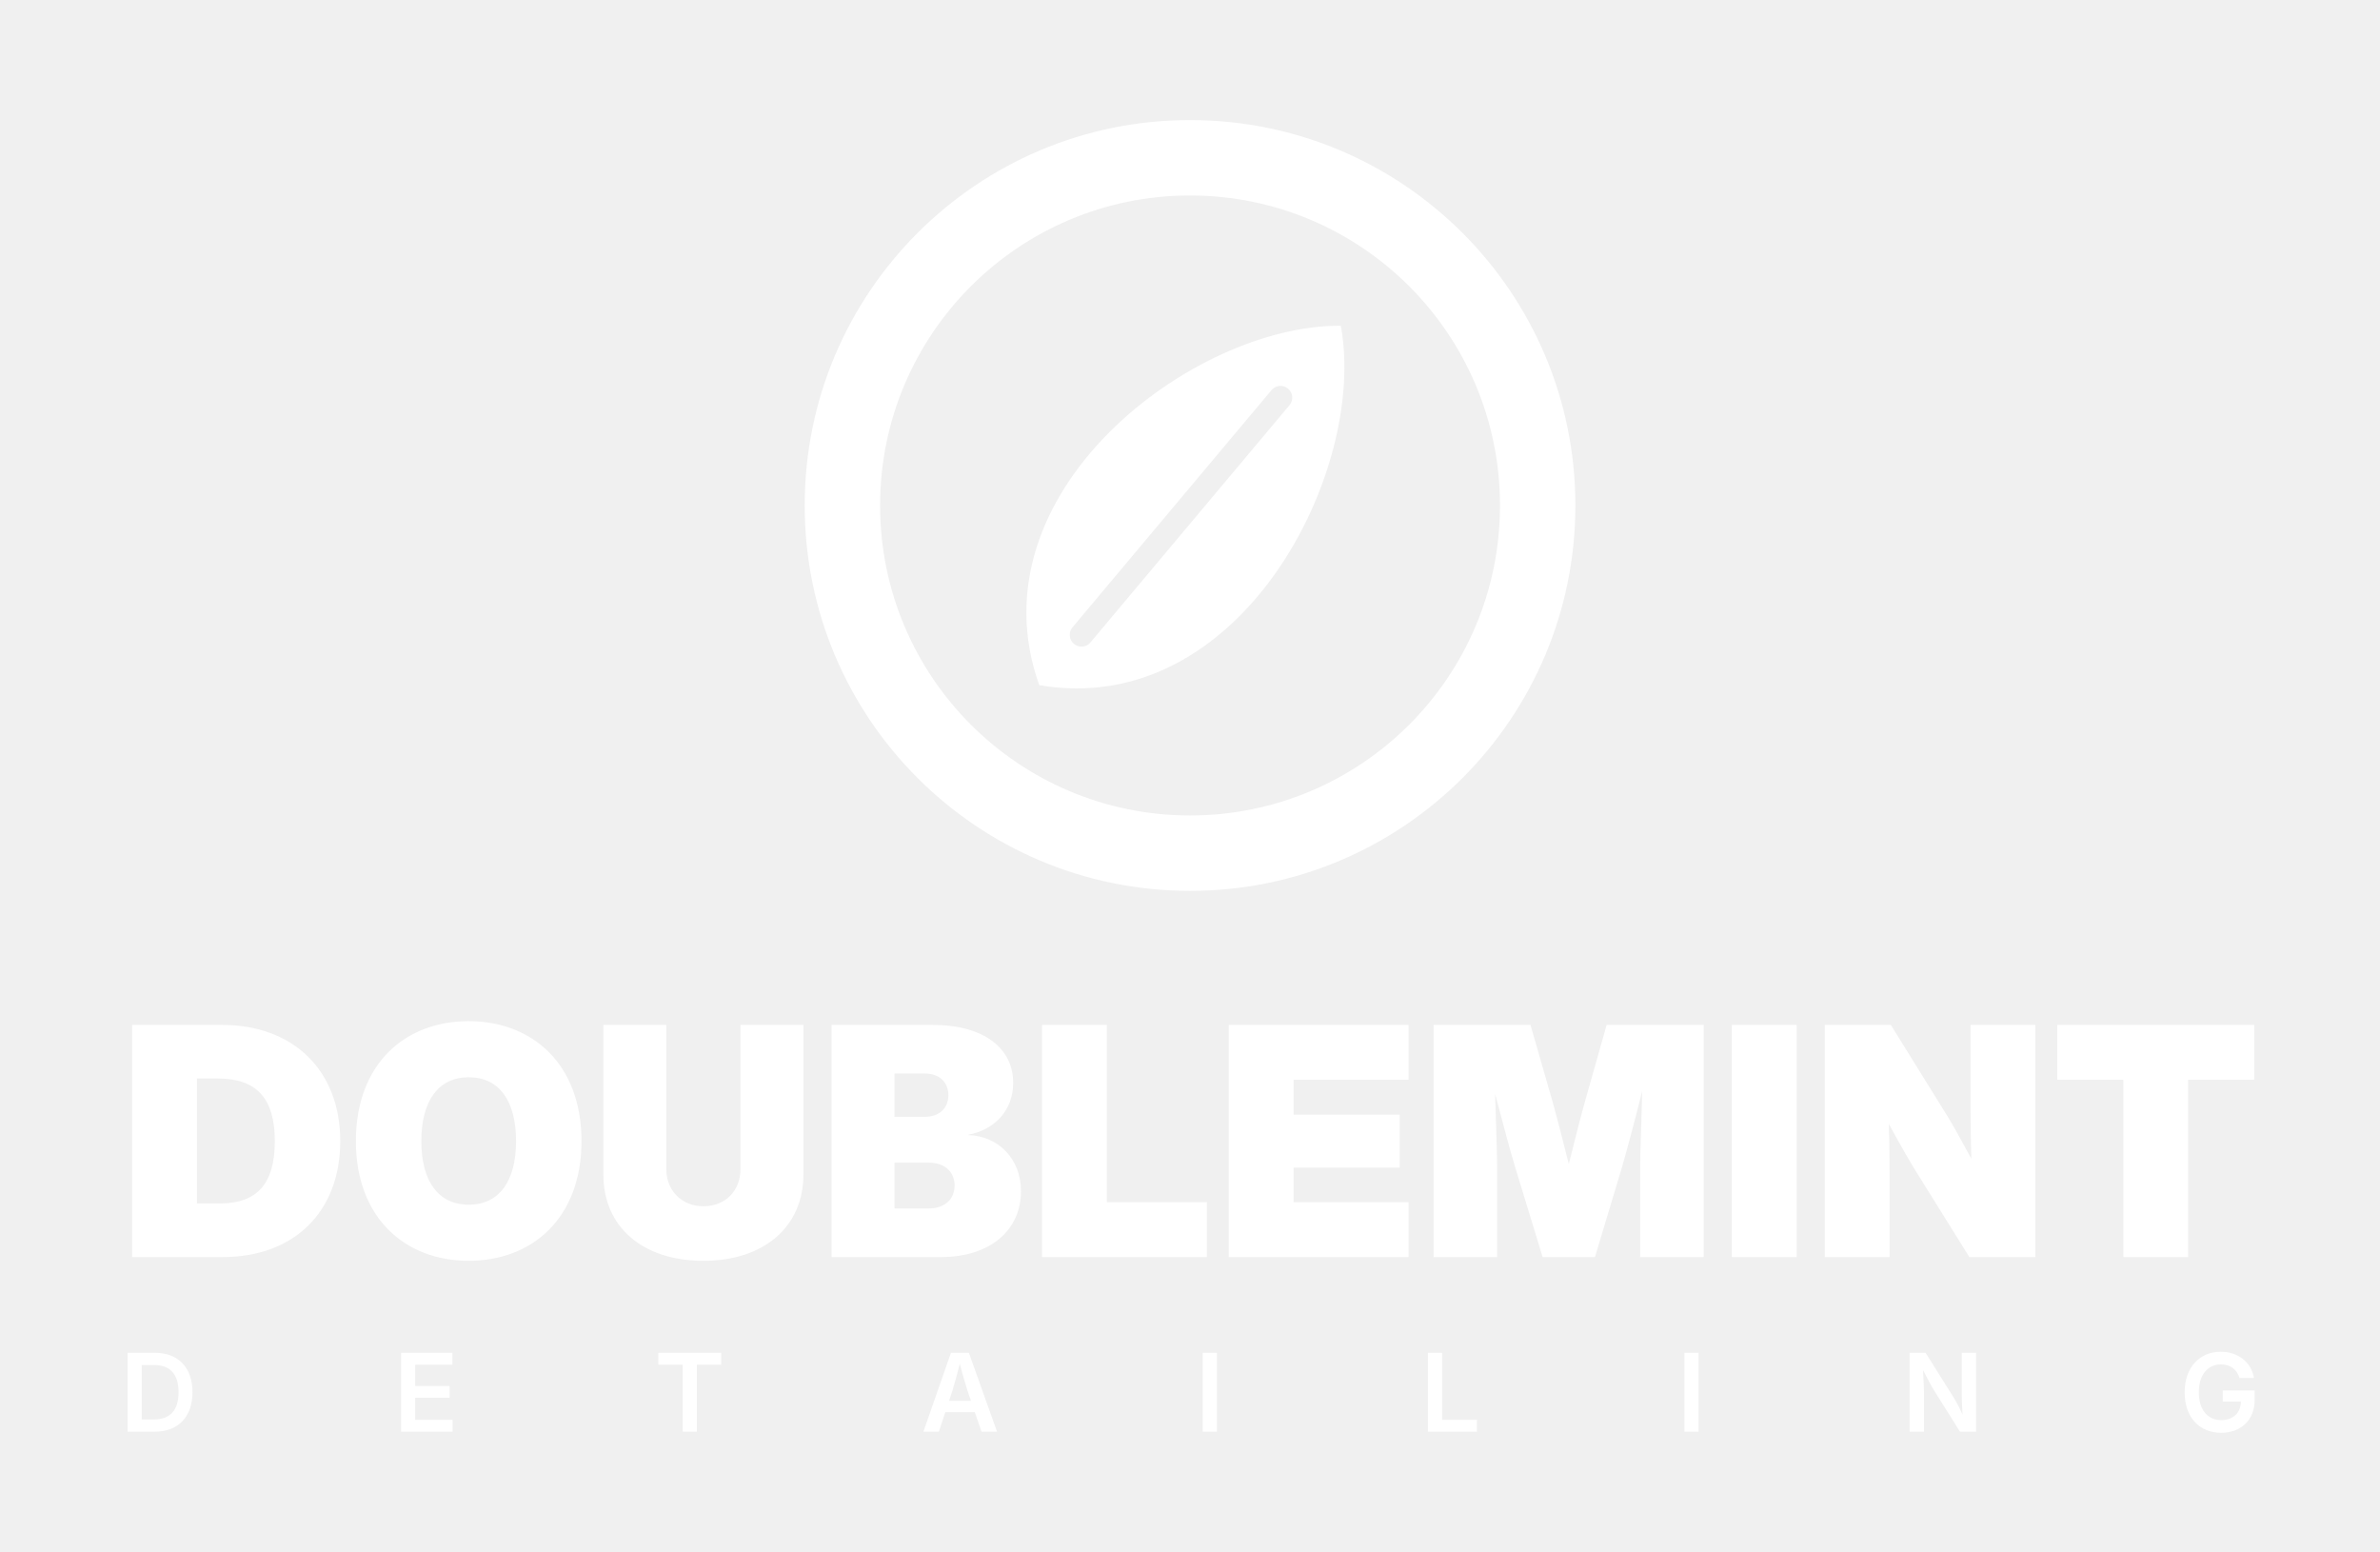
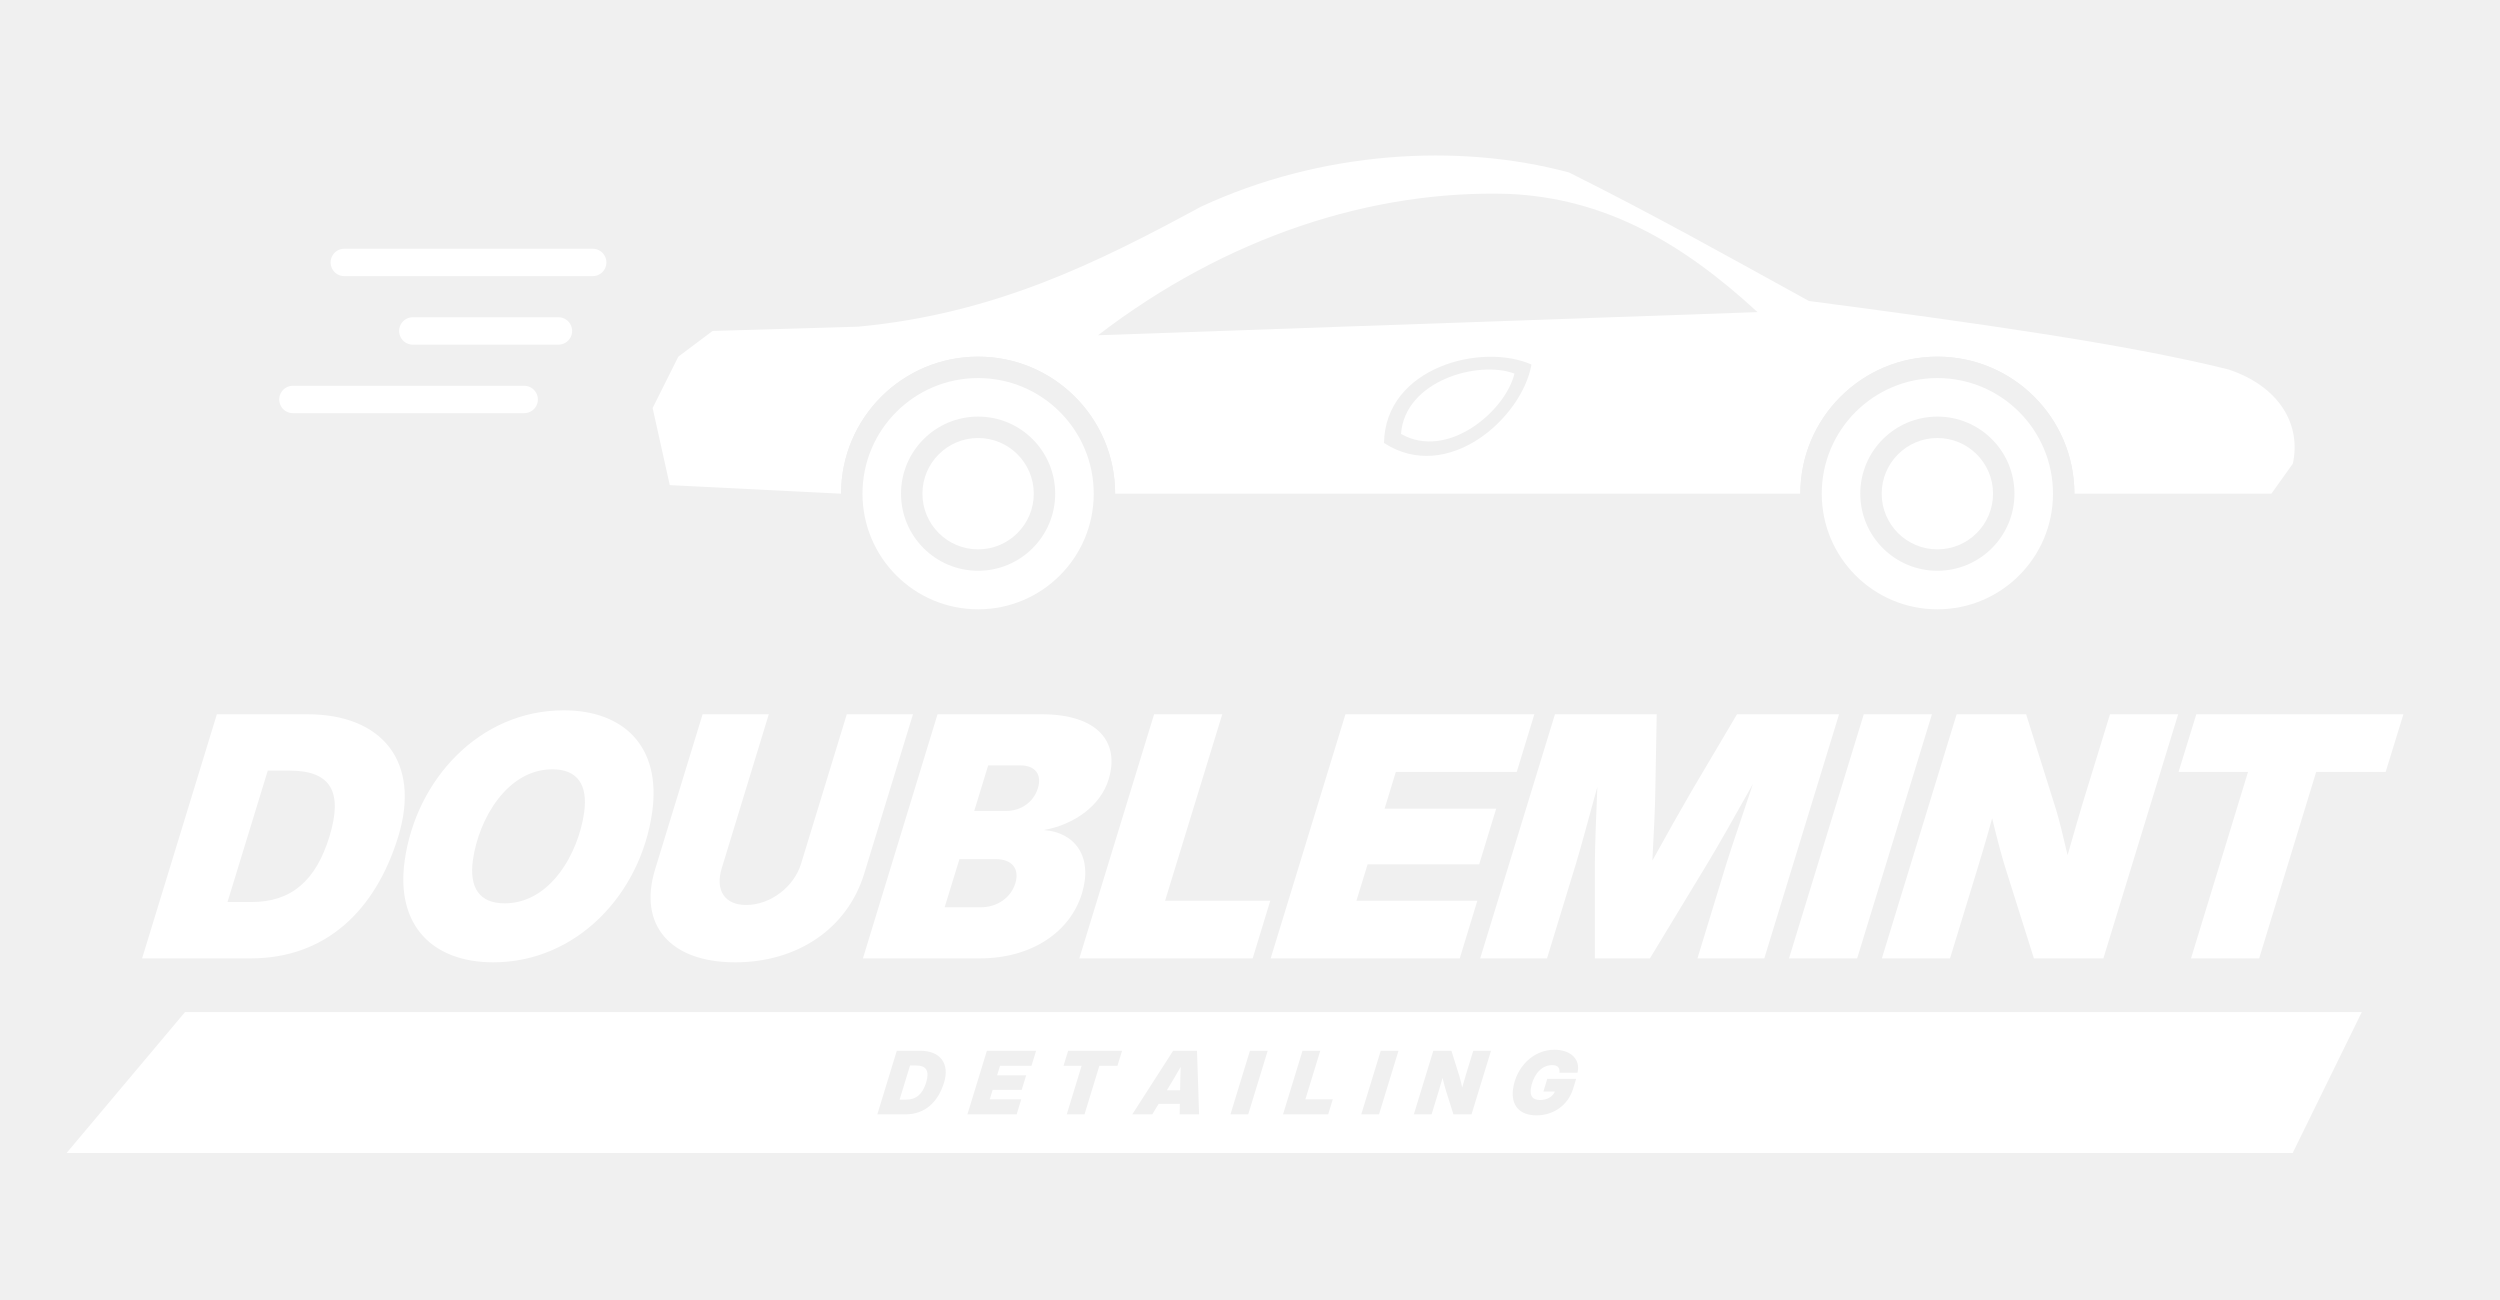
- <svg xmlns="http://www.w3.org/2000/svg" viewBox="0 0 477.4 311.1" width="477" height="311">
-   <g transform="translate(161.4132 24) scale(1.680324) translate(-4 -4)">
-     <mask id="m-s-white" maskUnits="userSpaceOnUse" x="0" y="0" width="100" height="100">
-       <rect width="100" height="100" fill="#fff" />
-       <path d="M0,20.16 L0,-16.80" transform="translate(50 50) rotate(40)" stroke="#000" stroke-width="2.8" stroke-linecap="round" />
+ <svg xmlns="http://www.w3.org/2000/svg" viewBox="0 0 476.8 247.9" width="477" height="248">
+   <g transform="translate(53.24845 28) scale(1.633514) translate(37.6 -6.5)">
+     <mask id="m-s-white" maskUnits="userSpaceOnUse" x="-30" y="0" width="240" height="70">
+       <rect x="-30" width="240" height="70" fill="#fff" />
+       <path d="M58,28.5 C73,17 90,11.5 106,12 C117,12.5 126,17.5 135,25.8 Z" fill="#000" />
+       <circle cx="44" cy="47" r="16" fill="#000" />
+       <circle cx="156" cy="47" r="16" fill="#000" />
+       <path transform="translate(100 36.5) rotate(62)" d="M0,9.75 C7.75,5.46 5.00,-5.85 0,-9.75 C-5.00,-5.85 -7.75,5.46 0,9.75Z" fill="#000" />
    </mask>
-     <path d="M4,50 a46,46 0 1,0 92,0 a46,46 0 1,0 -92,0ZM13,50 a37,37 0 1,0 74,0 a37,37 0 1,0 -74,0Z" fill-rule="evenodd" fill="#FFFFFF" />
-     <g mask="url(#m-s-white)">
-       <path d="M0,28.0 C21.08,15.68 13.60,-16.80 0,-28.0 C-13.60,-16.80 -21.08,15.68 0,28.0Z" transform="translate(50 50) rotate(40)" fill="#FFFFFF" />
+     <path d="M8,46 L6,37 L9,31 L13,28 L30,27.5 C46,26 58,20 70,13.5 C84,7 100,6 113,9.5 C123,14.5 131,19 141,24.5 C160,27 178,29.5 190,32.5 C196,34.5 198.5,39 197.5,43.5 L195,47 L172,47 A16,16 0 0 0 140,47 L60,47 A16,16 0 0 0 28,47 Z" fill="#FFFFFF" mask="url(#m-s-white)" />
+     <g fill="#FFFFFF">
+       <path d="M30.5,47 a13.5,13.5 0 1,0 27.0,0 a13.5,13.5 0 1,0 -27.0,0ZM35,47 a9,9 0 1,0 18,0 a9,9 0 1,0 -18,0Z" fill-rule="evenodd" />
+       <path d="M142.5,47 a13.5,13.5 0 1,0 27.0,0 a13.5,13.5 0 1,0 -27.0,0ZM147,47 a9,9 0 1,0 18,0 a9,9 0 1,0 -18,0Z" fill-rule="evenodd" />
+     </g>
+     <g fill="#FFFFFF">
+       <circle cx="44" cy="47" r="6.5" />
+       <circle cx="156" cy="47" r="6.5" />
+       <path transform="translate(100 36.5) rotate(62)" d="M0,7.5 C5.27,4.20 3.40,-4.50 0,-7.5 C-3.40,-4.50 -5.27,4.20 0,7.5Z" />
+     </g>
+     <g stroke="#FFFFFF" stroke-width="3.2" stroke-linecap="round">
+       <path d="M-30,20 L-1,20" />
+       <path d="M-22,28 L-5,28" />
+       <path d="M-36,36 L-9,36" />
    </g>
  </g>
-   <path d="M44.688 252.032C59.031 252.032 68.25 242.907 68.25 228.782C68.25 214.626 58.875 205.47 44.5 205.47H26.5V252.032ZM39.5 241.282V216.22H43.688C51.531 216.22 55.125 220.251 55.125 228.782C55.125 237.251 51.656 241.282 44.062 241.282ZM94.015 252.782C106.671 252.782 116.64 244.314 116.64 228.782C116.64 213.22 106.671 204.72 94.015 204.72C81.296 204.72 71.39 213.22 71.39 228.782C71.39 244.22 81.296 252.782 94.015 252.782ZM94.015 241.532C87.921 241.532 84.515 236.814 84.515 228.782C84.515 220.72 87.921 215.97 94.015 215.97C100.14 215.97 103.515 220.72 103.515 228.782C103.515 236.814 100.14 241.532 94.015 241.532ZM141.093 252.782C153.249 252.782 161.155 245.97 161.155 235.47V205.47H148.53V234.407C148.53 238.751 145.468 241.845 141.093 241.845C136.78 241.845 133.655 238.72 133.655 234.407V205.47H121.03V235.47C121.03 246.001 128.905 252.782 141.093 252.782ZM166.795 252.032H188.733C198.826 252.032 204.795 246.47 204.795 238.845C204.795 232.282 200.233 227.782 194.233 227.564V227.501C199.639 226.47 203.233 222.501 203.233 217.095C203.233 210.314 197.608 205.47 186.983 205.47H166.795ZM179.42 242.282V233.095H186.295C189.451 233.095 191.483 234.907 191.483 237.689C191.483 240.47 189.451 242.282 186.295 242.282ZM179.42 223.907V215.22H185.514C188.389 215.22 190.233 216.939 190.233 219.564C190.233 222.189 188.389 223.907 185.514 223.907ZM209.029 252.032H242.091V241.032H222.029V205.47H209.029ZM246.481 252.032H282.544V241.032H259.481V234.095H280.762V223.47H259.481V216.47H282.544V205.47H246.481Z" fill="#FFFFFF" />
-   <path d="M287.559 252.032H300.309V234.032C300.309 231.032 300.059 225.064 299.902 219.314C301.402 225.001 302.965 230.876 303.934 234.032L309.434 252.032H319.934L325.34 234.032C326.309 230.751 327.934 224.595 329.402 218.751C329.277 224.657 328.996 230.907 328.996 234.032V252.032H341.746V205.47H322.277L318.152 220.032C317.246 223.189 315.871 228.595 314.684 233.376C313.496 228.595 312.09 223.189 311.184 220.032L306.996 205.47H287.559ZM360.386 205.47H347.386V252.032H360.386ZM366.026 252.032H379.026V235.032C379.026 233.157 379.026 229.501 378.87 225.314C381.058 229.345 383.12 232.939 384.433 235.032L395.026 252.032H408.276V205.47H395.276V222.532C395.276 224.751 395.308 228.532 395.433 232.314C393.62 228.97 391.714 225.501 390.62 223.751L379.276 205.47H366.026ZM412.666 216.47H425.916V252.032H438.916V216.47H452.166V205.47H412.666Z" fill="#FFFFFF" />
-   <path d="M30.949 287.064C35.773 287.064 38.609 284.078 38.609 279.127C38.609 274.207 35.773 271.232 31.055 271.232H25.594V287.064ZM28.431 284.609V273.687H30.885C34.126 273.687 35.815 275.504 35.815 279.127C35.815 282.782 34.126 284.609 30.811 284.609ZM80.453 287.064H90.78V284.673H83.29V280.253H90.185V277.894H83.29V273.623H90.738V271.232H80.453ZM132.061 273.623H136.948V287.064H139.785V273.623H144.662V271.232H132.061ZM185.22 287.064H188.322L189.618 283.143H195.537L196.886 287.064H199.999L194.347 271.232H190.745ZM190.373 280.859 191.042 278.84C191.478 277.427 191.956 275.652 192.519 273.442C193.103 275.631 193.603 277.384 194.07 278.84L194.761 280.859ZM244.095 271.232H241.258V287.064H244.095ZM286.427 287.064H296.255V284.673H289.264V271.232H286.427ZM340.713 271.232H337.876V287.064H340.713ZM383.045 287.064H385.935V279.201C385.935 278.319 385.839 276.651 385.733 274.696C386.795 276.757 387.39 277.884 388.219 279.212L393.16 287.064H396.379V271.232H393.5V279.541C393.5 280.508 393.563 282.112 393.67 283.642C392.979 282.059 392.288 280.859 391.725 279.955L386.253 271.232H383.045ZM445.543 287.276C449.453 287.276 452.258 284.758 452.258 280.689V278.787H445.851V281.018H449.506C449.453 283.292 447.934 284.737 445.554 284.737C442.887 284.737 441.059 282.729 441.059 279.148C441.059 275.557 442.929 273.559 445.49 273.559C447.413 273.559 448.709 274.6 449.219 276.29H452.12C451.631 273.177 448.943 271.02 445.458 271.02C441.314 271.02 438.212 274.069 438.212 279.169C438.212 284.174 441.176 287.276 445.543 287.276Z" fill="#FFFFFF" />
+   <g transform="translate(28 136.2265) skewX(-8) translate(5.857775 0)">
+     <mask id="w-s-white" maskUnits="userSpaceOnUse" x="-64" y="-64" width="548.808" height="211.683">
+       <rect x="-64" y="-64" width="548.808" height="211.683" fill="#fff" />
+       <path d="M149.576 76.305C153.312 76.305 155.452 73.929 156.062 70.251C156.672 66.564 154.435 64.18 150.691 64.18H146.199L144.189 76.305ZM148.038 73.506 149.121 66.979H150.211C152.254 66.979 153.01 68.029 152.644 70.251C152.278 72.456 151.204 73.506 149.227 73.506ZM161.371 76.305H170.761L171.233 73.441H165.228L165.529 71.634H171.07L171.526 68.867H165.985L166.286 67.044H172.291L172.763 64.18H163.381ZM178.397 67.044H181.847L180.318 76.305H183.703L185.233 67.044H188.683L189.163 64.18H178.877ZM192.82 76.305H196.628L197.556 74.311H201.608L201.852 76.305H205.555L203.455 64.18H198.898ZM198.768 71.707 198.817 71.601C199.501 70.137 200.144 68.721 200.778 67.248C200.925 68.721 201.096 70.137 201.275 71.601L201.291 71.707ZM216.934 64.18H213.549L211.539 76.305H214.924ZM221.567 76.305H230.177L230.649 73.441H225.424L226.962 64.18H223.577ZM241.881 64.18H238.496L236.486 76.305H239.871ZM246.515 76.305H249.9L250.632 71.878C250.714 71.39 250.868 70.438 251.015 69.347C251.413 70.397 251.796 71.333 252.048 71.878L254.066 76.305H257.516L259.526 64.18H256.141L255.401 68.623C255.311 69.201 255.157 70.194 255.018 71.178C254.693 70.299 254.343 69.396 254.139 68.941L251.975 64.18H248.525ZM269.929 76.5C273.208 76.5 275.699 74.547 276.211 71.39L276.512 69.535H271.011L270.613 71.951H272.802C272.557 72.879 271.614 73.571 270.206 73.571C268.822 73.571 268.139 72.838 268.139 71.414C268.139 69.38 269.148 66.914 271.589 66.914C272.671 66.914 273.152 67.459 273.168 68.363H276.618C276.846 65.629 274.502 63.985 271.605 63.985C267.48 63.985 264.754 67.354 264.754 71.447C264.754 74.572 266.698 76.5 269.929 76.5Z" fill="#000" />
+     </mask>
+     <path d="M20.469 46.562C34.812 46.562 43.031 37.438 45.375 23.312C47.719 9.156 39.125 0.0 24.75 0.0H7.5L-0.219 46.562ZM14.562 35.812 18.719 10.75H22.906C30.75 10.75 33.656 14.781 32.25 23.312C30.844 31.781 26.719 35.812 19.125 35.812ZM66.868 47.312C82.68 47.312 93.149 34.406 93.149 18.656C93.149 6.125 84.961 -0.75 73.555 -0.75C57.461 -0.75 47.242 12.5 47.242 27.906C47.242 40.375 55.399 47.312 66.868 47.312ZM67.461 36.062C62.68 36.062 60.242 33.125 60.242 27.781C60.242 19.906 64.399 10.5 72.961 10.5C77.743 10.5 80.18 13.438 80.18 18.75C80.18 26.5 76.18 36.062 67.461 36.062ZM113.016 47.312C124.86 47.312 133.485 40.906 135.235 30.406L140.266 0.0H127.641L122.922 28.531C122.204 32.875 118.235 36.375 113.547 36.375C109.547 36.375 107.204 33.656 107.922 29.344L112.766 0.0H100.141L95.235 29.594C93.485 40.125 100.516 47.312 113.016 47.312ZM137.259 46.562H159.509C169.602 46.562 176.102 41.406 177.29 34.188C178.446 27.219 174.384 22.562 168.415 22.094V22.062C173.977 21.031 178.509 17.438 179.321 12.438C180.509 5.25 175.446 0.0 164.821 0.0H144.946ZM151.477 36.812 153.009 27.625H159.884C163.04 27.625 164.759 29.438 164.321 32.219C163.852 35.0 161.509 36.812 158.352 36.812ZM154.54 18.438 155.977 9.75H162.071C164.946 9.75 166.509 11.469 166.071 14.094C165.634 16.719 163.509 18.438 160.634 18.438ZM178.532 46.562H211.595L213.407 35.562H193.345L199.251 0.0H186.251ZM215.025 46.562H251.088L252.9 35.562H229.838L230.994 28.625H252.275L254.025 18.0H232.744L233.9 11.0H256.962L258.775 0.0H222.744Z" fill="#FFFFFF" />
+     <path d="M254.986 46.562H267.736L270.705 28.562C271.205 25.562 271.955 19.625 272.736 13.844C273.299 19.562 273.893 25.406 274.33 28.562L276.861 46.562H287.361L295.736 28.562C297.268 25.281 299.893 19.125 302.33 13.281C301.205 19.188 299.924 25.438 299.393 28.562L296.424 46.562H309.174L316.893 0.0H297.424L290.861 14.562C289.455 17.719 287.174 23.125 285.205 27.906C284.799 23.125 284.299 17.719 283.893 14.562L282.111 0.0H262.705ZM334.604 0.0H321.604L313.885 46.562H326.885ZM331.596 46.562H344.596L347.409 29.562C347.721 27.688 348.315 24.031 348.877 19.844C350.409 23.875 351.877 27.469 352.846 29.562L360.596 46.562H373.846L381.565 0.0H368.565L365.721 17.062C365.377 19.281 364.784 23.094 364.252 26.875C363.002 23.5 361.659 20.031 360.877 18.281L352.565 0.0H339.315ZM383.183 11.0H396.433L390.558 46.562H403.558L409.433 11.0H422.683L424.526 0.0H385.026Z" fill="#FFFFFF" />
+     <path d="M9.408,56.803 L424.571,56.803 L415.163,83.683 L-9.408,83.683Z" fill="#FFFFFF" mask="url(#w-s-white)" />
+   </g>
</svg>
